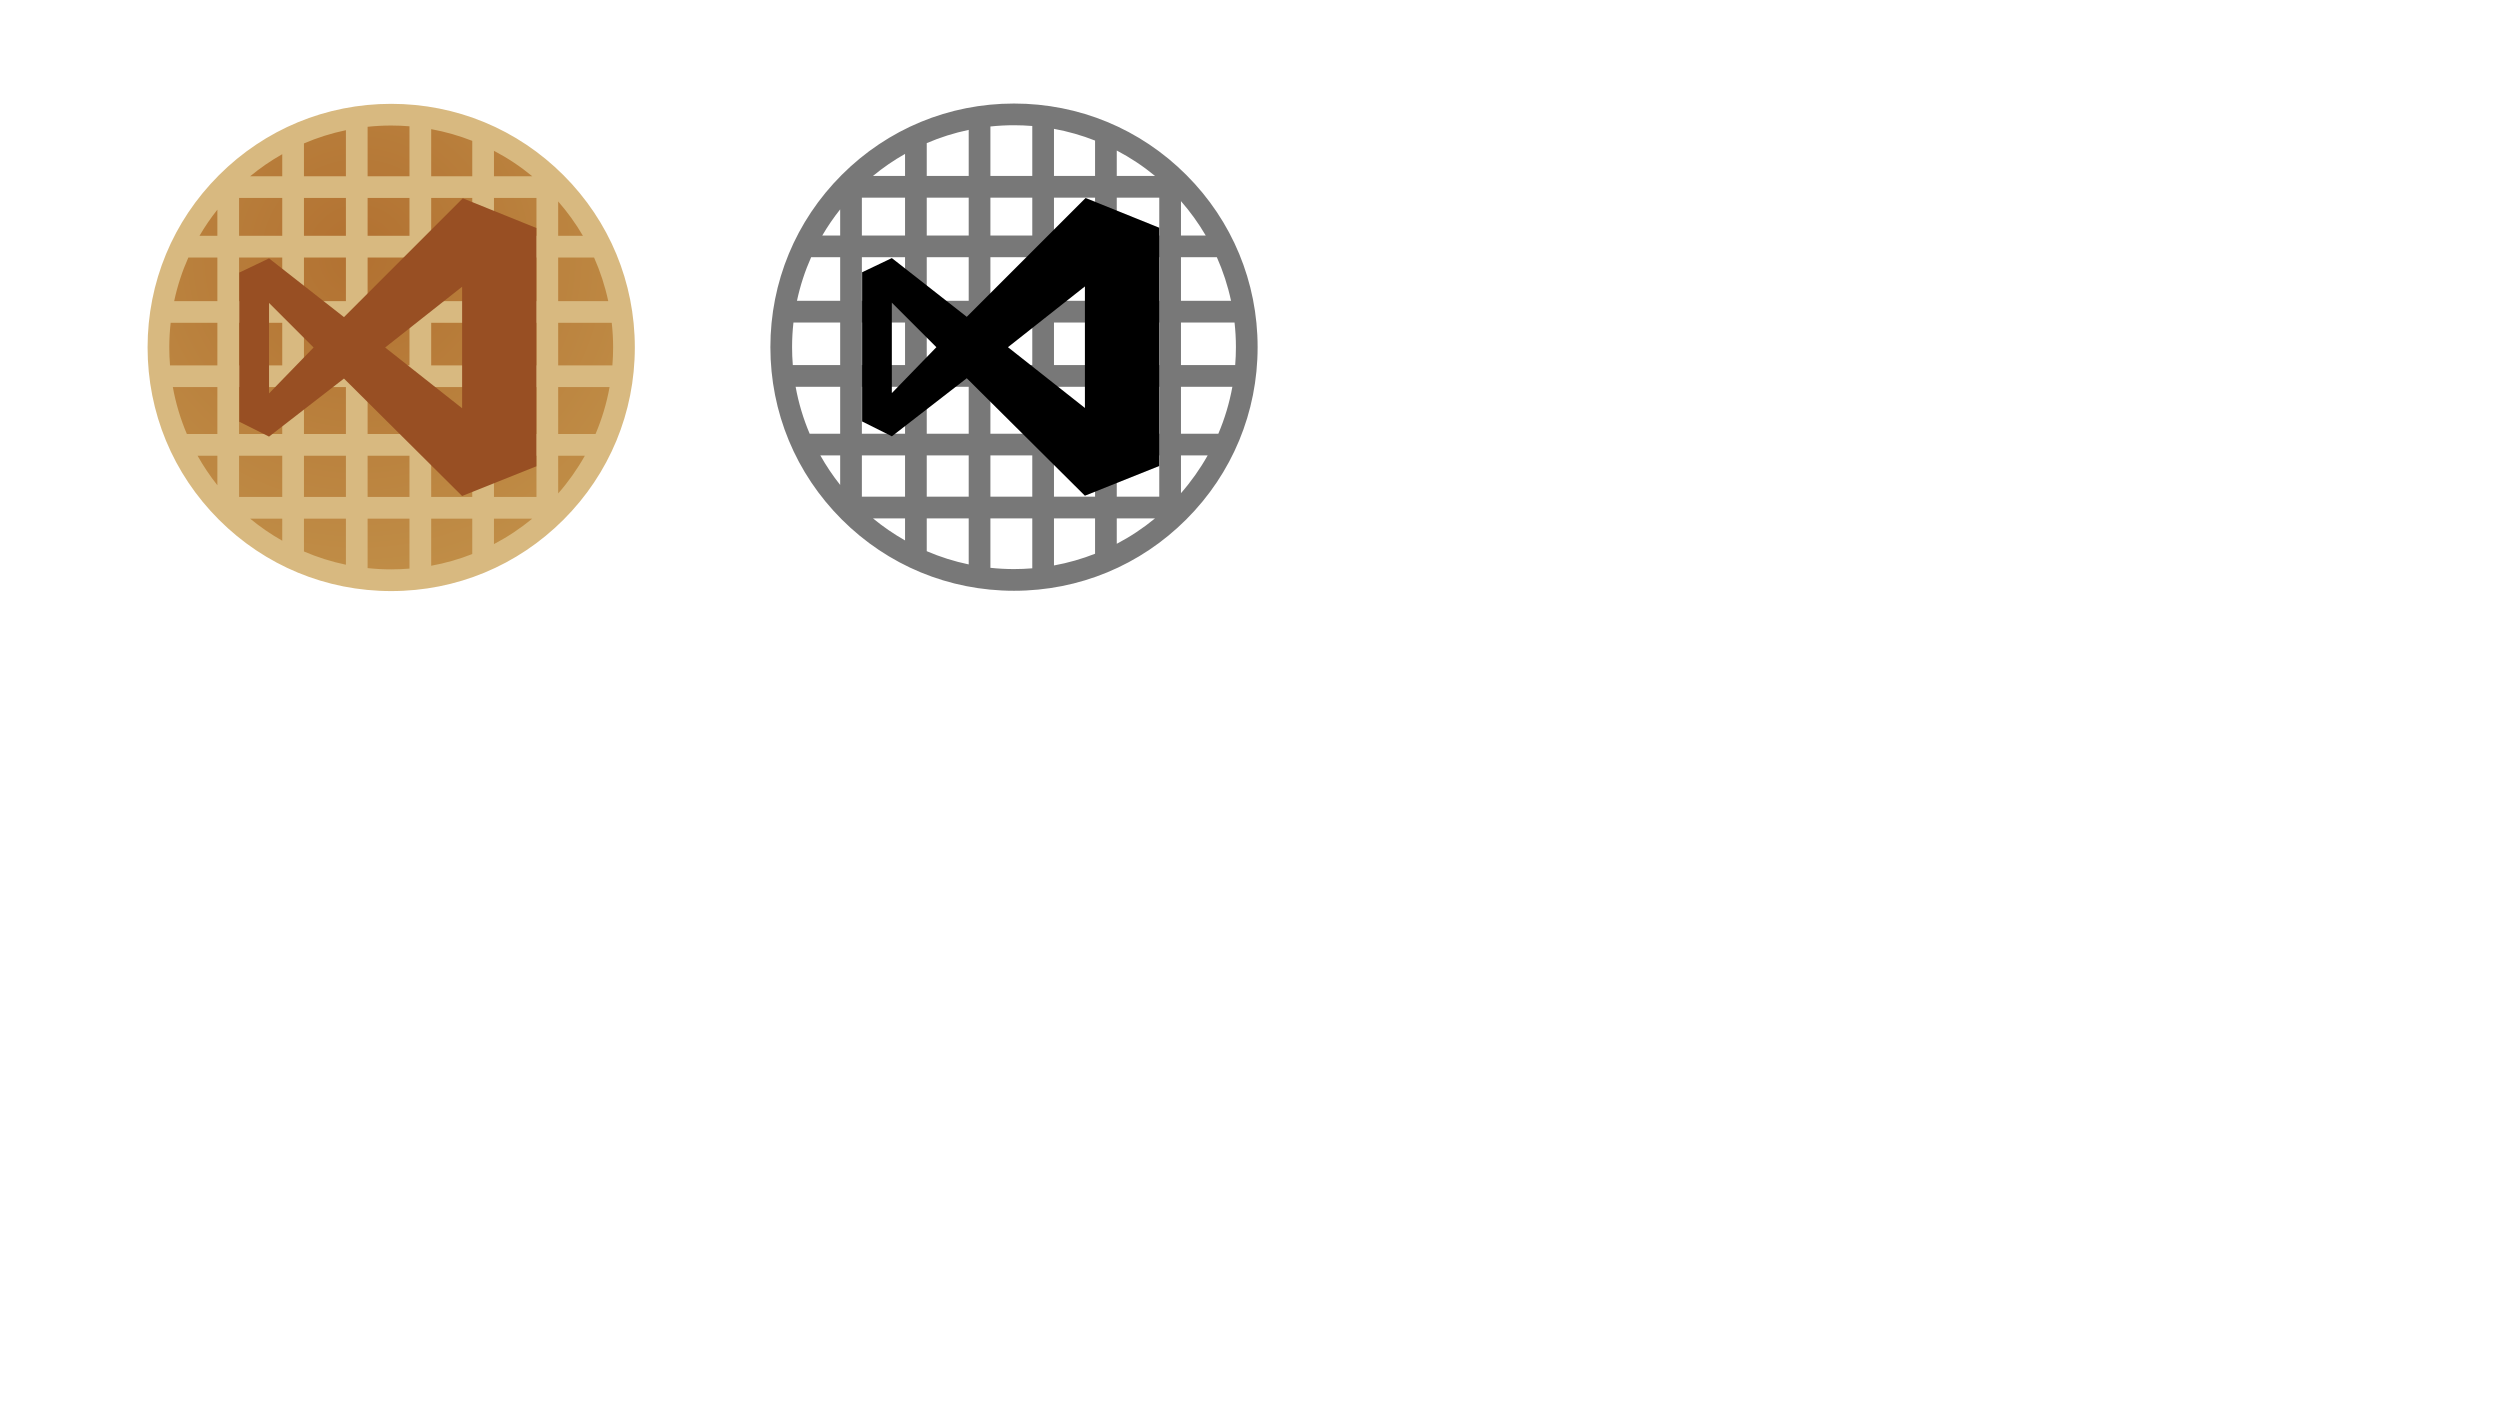
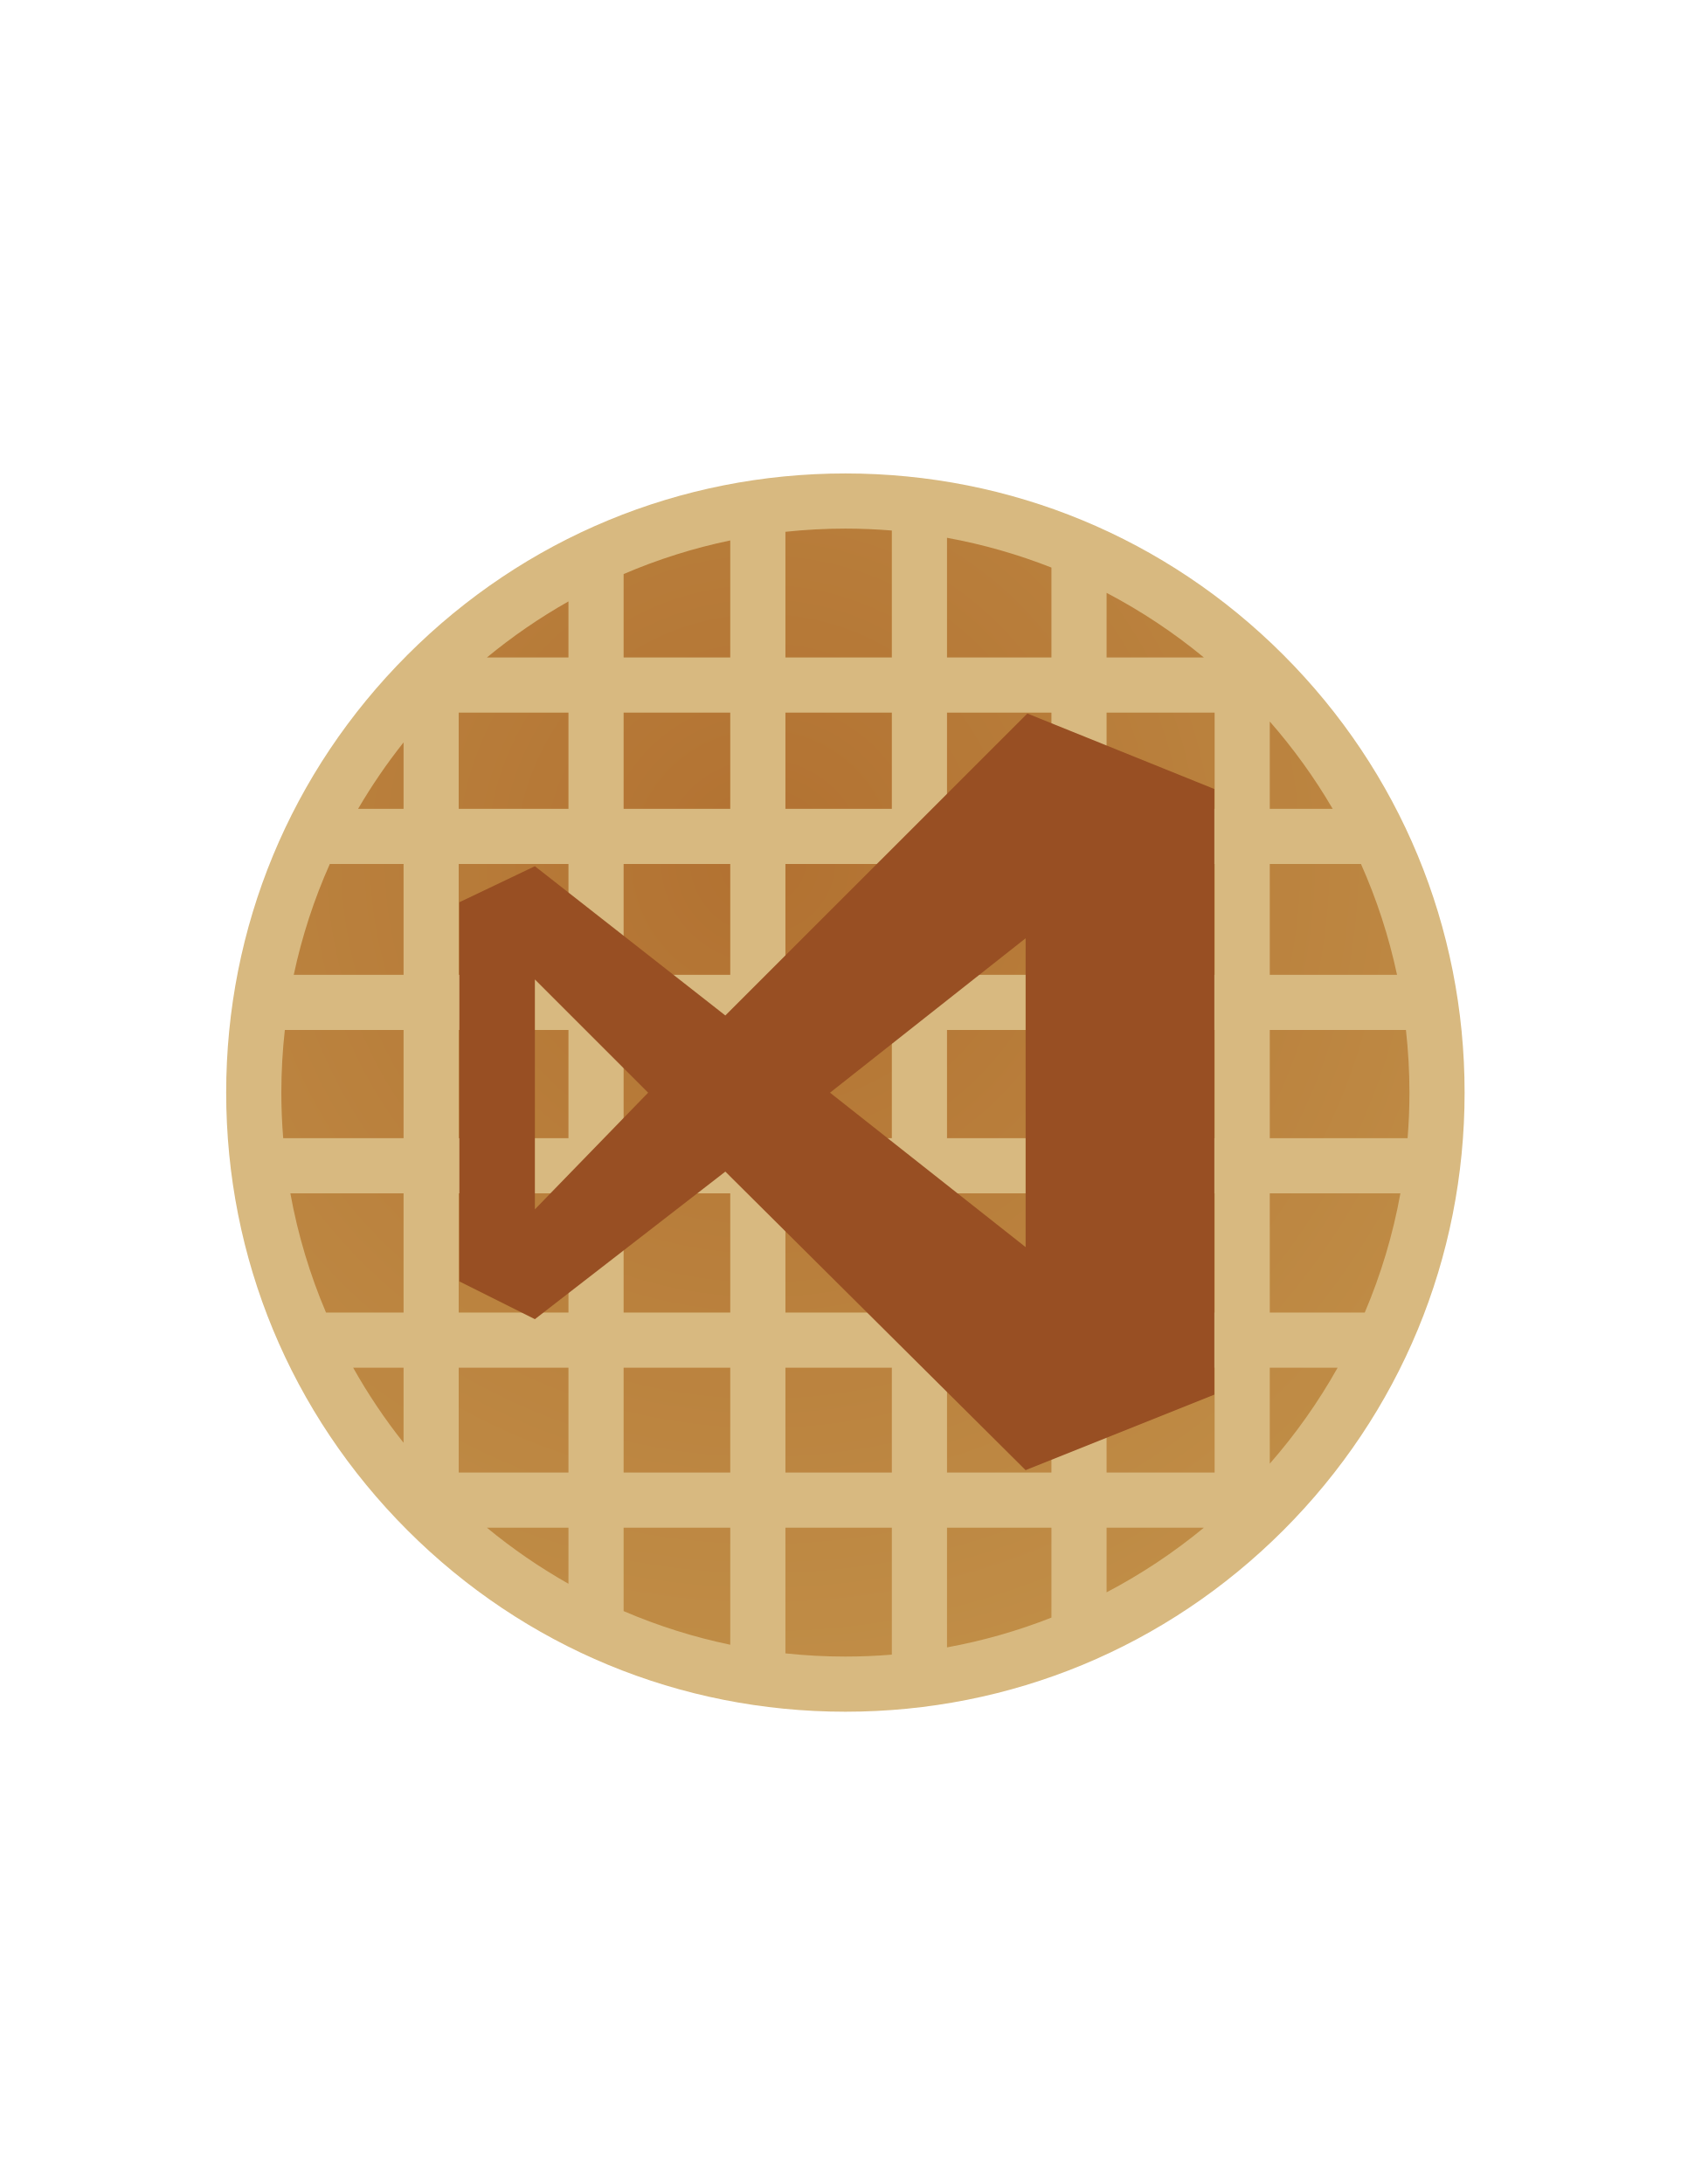
- <svg xmlns="http://www.w3.org/2000/svg" version="1.1" id="Layer_1" x="0px" y="0px" width="2304px" height="1296px" viewBox="0 0 2304 1296" enable-background="new 0 0 2304 1296" xml:space="preserve">
+ <svg xmlns="http://www.w3.org/2000/svg" version="1.1" id="Layer_1" x="0px" y="0px" width="612px" height="792px" viewBox="0 0 612 792" enable-background="new 0 0 612 792" xml:space="preserve">
  <g>
-     <radialGradient id="SVGID_1_" cx="330.534" cy="236.216" r="316.242" gradientUnits="userSpaceOnUse">
+     <radialGradient id="SVGID_1_" cx="276.534" cy="312.216" r="316.242" gradientUnits="userSpaceOnUse">
      <stop offset="0" style="stop-color:#B27131" />
      <stop offset="1" style="stop-color:#C18F48" />
    </radialGradient>
-     <circle fill="url(#SVGID_1_)" cx="360.533" cy="320.212" r="214.521" />
-     <path fill="#D8B980" d="M519.293,161.452c-42.406-42.406-98.788-65.761-158.76-65.761s-116.354,23.354-158.761,65.761   c-42.406,42.407-65.761,98.789-65.761,158.761s23.354,116.354,65.761,158.76c42.407,42.406,98.789,65.761,158.761,65.761   s116.354-23.354,158.76-65.761s65.761-98.788,65.761-158.76S561.699,203.859,519.293,161.452z M156.012,320.213   c0-7.674,0.439-15.246,1.267-22.703h43.052v39.229h-43.648C156.244,331.286,156.012,325.776,156.012,320.213z M560.556,277.51   h-46.145v-40.192h33.072C553.166,250.083,557.575,263.534,560.556,277.51z M494.411,277.51h-39.17v-40.192h39.17V277.51z    M220.33,399.978v-43.239h39.79v43.239H220.33z M260.12,419.978v38.022h-39.79v-38.022H260.12z M260.12,237.317v40.192h-39.79   v-40.192H260.12z M220.33,217.317v-34.894h39.79v34.894H220.33z M377.379,277.51h-38.59v-40.192h38.59V277.51z M397.379,237.317   h37.862v40.192h-37.862V237.317z M338.789,297.51h38.59v39.229h-38.59V297.51z M318.789,336.739H280.12V297.51h38.669V336.739z    M318.789,277.51H280.12v-40.192h38.669V277.51z M260.12,297.51v39.229h-39.79V297.51H260.12z M280.12,356.739h38.669v43.239   H280.12V356.739z M338.789,356.739h38.59v43.239h-38.59V356.739z M397.379,356.739h37.862v43.239h-37.862V356.739z    M397.379,336.739V297.51h37.862v39.229H397.379z M455.241,297.51h39.17v39.229h-39.17V297.51z M455.241,217.317v-34.894h39.17   v34.894H455.241z M455.241,162.424v-23.437c12.581,6.602,24.402,14.464,35.276,23.437H455.241z M435.241,162.424h-37.862v-43.4   c13.095,2.392,25.759,6.031,37.862,10.796V162.424z M435.241,182.424v34.894h-37.862v-34.894H435.241z M377.379,217.317h-38.59   v-34.894h38.59V217.317z M318.789,217.317H280.12v-34.894h38.669V217.317z M280.12,162.424v-30.249   c12.318-5.288,25.253-9.402,38.669-12.195v42.444H280.12z M260.12,162.424h-29.571c9.215-7.605,19.111-14.409,29.571-20.329   V162.424z M200.33,217.317h-16.488c4.929-8.432,10.442-16.482,16.488-24.093V217.317z M200.33,237.317v40.192h-39.82   c2.98-13.975,7.39-27.426,13.073-40.192H200.33z M200.33,356.739v43.239h-28.119c-5.831-13.715-10.205-28.194-12.929-43.239H200.33   z M200.33,419.978V447.2c-6.789-8.547-12.904-17.648-18.277-27.222H200.33z M260.12,478.001v20.329   c-10.46-5.92-20.356-12.724-29.571-20.329H260.12z M280.12,478.001h38.669v42.444c-13.416-2.793-26.351-6.907-38.669-12.195   V478.001z M280.12,458.001v-38.022h38.669v38.022H280.12z M338.789,419.978h38.59v38.022h-38.59V419.978z M397.379,419.978h37.862   v38.022h-37.862V419.978z M435.241,478.001v32.604c-12.103,4.766-24.768,8.404-37.862,10.796v-43.4H435.241z M455.241,478.001   h35.276c-10.874,8.974-22.695,16.836-35.276,23.437V478.001z M455.241,458.001v-38.022h39.17v38.022H455.241z M455.241,399.978   v-43.239h39.17v43.239H455.241z M514.411,356.739h47.371c-2.724,15.046-7.097,29.524-12.928,43.239h-34.443V356.739z    M514.411,336.739V297.51h49.376c0.827,7.457,1.267,15.029,1.267,22.703c0,5.564-0.232,11.074-0.67,16.526H514.411z    M537.224,217.317h-22.812v-31.674C522.977,195.425,530.624,206.028,537.224,217.317z M377.379,116.39v46.034h-38.59v-45.576   c7.147-0.759,14.4-1.157,21.744-1.157C366.206,115.691,371.822,115.934,377.379,116.39z M338.789,523.576v-45.576h38.59v46.034   c-5.557,0.455-11.173,0.698-16.846,0.698C353.189,524.733,345.936,524.335,338.789,523.576z M514.411,454.782v-34.803h24.602   C532.019,432.44,523.764,444.101,514.411,454.782z" />
-     <path fill="#984F23" d="M426.51,182.75l67.809,27.377v219.615l-68.441,27.384L317.004,348.869l-69.059,53.511l-27.377-13.688   V251.184l27.377-13.063l69.059,54.128L426.51,182.75z M247.945,279.186v83.372l41.065-42.307L247.945,279.186z M354.959,320.25   l70.926,56.003V264.247L354.959,320.25z" />
-   </g>
-   <g>
-     <path fill="#787878" d="M1093.262,161.178c-42.406-42.406-98.788-65.761-158.76-65.761s-116.354,23.354-158.761,65.761   c-42.406,42.407-65.761,98.789-65.761,158.761s23.354,116.354,65.761,158.76c42.407,42.406,98.789,65.761,158.761,65.761   s116.353-23.354,158.76-65.761s65.761-98.788,65.761-158.76S1135.669,203.584,1093.262,161.178z M729.981,319.938   c0-7.674,0.439-15.246,1.267-22.703H774.3v39.229h-43.648C730.213,331.012,729.981,325.502,729.981,319.938z M1134.525,277.235   h-46.145v-40.192h33.072C1127.135,249.809,1131.545,263.26,1134.525,277.235z M1068.381,277.235h-39.17v-40.192h39.17V277.235z    M794.3,399.704v-43.239h39.79v43.239H794.3z M834.09,419.704v38.022H794.3v-38.022H834.09z M834.09,237.043v40.192H794.3v-40.192   H834.09z M794.3,217.043v-34.894h39.79v34.894H794.3z M951.348,277.235h-38.59v-40.192h38.59V277.235z M971.348,237.043h37.862   v40.192h-37.862V237.043z M912.759,297.235h38.59v39.229h-38.59V297.235z M892.759,336.465H854.09v-39.229h38.669V336.465z    M892.759,277.235H854.09v-40.192h38.669V277.235z M834.09,297.235v39.229H794.3v-39.229H834.09z M854.09,356.465h38.669v43.239   H854.09V356.465z M912.759,356.465h38.59v43.239h-38.59V356.465z M971.348,356.465h37.862v43.239h-37.862V356.465z    M971.348,336.465v-39.229h37.862v39.229H971.348z M1029.211,297.235h39.17v39.229h-39.17V297.235z M1029.211,217.043v-34.894   h39.17v34.894H1029.211z M1029.211,162.149v-23.437c12.581,6.602,24.402,14.464,35.276,23.437H1029.211z M1009.211,162.149h-37.862   v-43.4c13.095,2.392,25.759,6.031,37.862,10.796V162.149z M1009.211,182.149v34.894h-37.862v-34.894H1009.211z M951.348,217.043   h-38.59v-34.894h38.59V217.043z M892.759,217.043H854.09v-34.894h38.669V217.043z M854.09,162.149V131.9   c12.318-5.288,25.253-9.402,38.669-12.195v42.444H854.09z M834.09,162.149h-29.571c9.215-7.605,19.111-14.409,29.571-20.329   V162.149z M774.3,217.043h-16.488c4.929-8.432,10.442-16.482,16.488-24.093V217.043z M774.3,237.043v40.192h-39.82   c2.98-13.975,7.39-27.426,13.073-40.192H774.3z M774.3,356.465v43.239h-28.119c-5.831-13.715-10.205-28.194-12.929-43.239H774.3z    M774.3,419.704v27.222c-6.789-8.547-12.904-17.648-18.277-27.222H774.3z M834.09,477.727v20.329   c-10.46-5.92-20.356-12.724-29.571-20.329H834.09z M854.09,477.727h38.669v42.444c-13.416-2.793-26.351-6.907-38.669-12.195   V477.727z M854.09,457.727v-38.022h38.669v38.022H854.09z M912.759,419.704h38.59v38.022h-38.59V419.704z M971.348,419.704h37.862   v38.022h-37.862V419.704z M1009.211,477.727v32.604c-12.103,4.766-24.768,8.404-37.862,10.796v-43.4H1009.211z M1029.211,477.727   h35.276c-10.874,8.974-22.695,16.836-35.276,23.437V477.727z M1029.211,457.727v-38.022h39.17v38.022H1029.211z M1029.211,399.704   v-43.239h39.17v43.239H1029.211z M1088.381,356.465h47.371c-2.724,15.046-7.097,29.524-12.928,43.239h-34.443V356.465z    M1088.381,336.465v-39.229h49.376c0.827,7.457,1.267,15.029,1.267,22.703c0,5.564-0.232,11.074-0.67,16.526H1088.381z    M1111.193,217.043h-22.812v-31.674C1096.946,195.151,1104.594,205.754,1111.193,217.043z M951.348,116.115v46.034h-38.59v-45.576   c7.147-0.759,14.4-1.157,21.744-1.157C940.175,115.417,945.791,115.66,951.348,116.115z M912.759,523.302v-45.576h38.59v46.034   c-5.557,0.455-11.173,0.698-16.846,0.698C927.158,524.459,919.905,524.061,912.759,523.302z M1088.381,454.508v-34.803h24.602   C1105.989,432.166,1097.733,443.827,1088.381,454.508z" />
-     <path d="M1000.479,182.476l67.809,27.377v219.615l-68.441,27.384L890.973,348.595l-69.059,53.511l-27.377-13.688V250.91   l27.377-13.063l69.059,54.128L1000.479,182.476z M821.914,278.911v83.372l41.065-42.307L821.914,278.911z M928.928,319.976   l70.926,56.003V263.973L928.928,319.976z" />
+     <circle fill="url(#SVGID_1_)" cx="306.533" cy="396.212" r="214.521" />
+     <path fill="#D8B980" d="M465.293,237.452c-42.406-42.406-98.788-65.761-158.76-65.761s-116.354,23.354-158.761,65.761   c-42.406,42.407-65.761,98.789-65.761,158.761s23.354,116.354,65.761,158.76c42.407,42.406,98.789,65.761,158.761,65.761   s116.354-23.354,158.76-65.761s65.761-98.788,65.761-158.76S507.699,279.859,465.293,237.452z M102.012,396.213   c0-7.674,0.439-15.246,1.267-22.703h43.052v39.229h-43.648C102.244,407.286,102.012,401.776,102.012,396.213z M506.556,353.51   h-46.145v-40.192h33.072C499.166,326.083,503.575,339.534,506.556,353.51z M440.411,353.51h-39.17v-40.192h39.17V353.51z    M166.33,475.978v-43.239h39.79v43.239H166.33z M206.12,495.978v38.022h-39.79v-38.022H206.12z M206.12,313.317v40.192h-39.79   v-40.192H206.12z M166.33,293.317v-34.894h39.79v34.894H166.33z M323.379,353.51h-38.59v-40.192h38.59V353.51z M343.379,313.317   h37.862v40.192h-37.862V313.317z M284.789,373.51h38.59v39.229h-38.59V373.51z M264.789,412.739H226.12V373.51h38.669V412.739z    M264.789,353.51H226.12v-40.192h38.669V353.51z M206.12,373.51v39.229h-39.79V373.51H206.12z M226.12,432.739h38.669v43.239   H226.12V432.739z M284.789,432.739h38.59v43.239h-38.59V432.739z M343.379,432.739h37.862v43.239h-37.862V432.739z    M343.379,412.739V373.51h37.862v39.229H343.379z M401.241,373.51h39.17v39.229h-39.17V373.51z M401.241,293.317v-34.894h39.17   v34.894H401.241z M401.241,238.424v-23.437c12.581,6.602,24.402,14.464,35.276,23.437H401.241z M381.241,238.424h-37.862v-43.4   c13.095,2.392,25.759,6.031,37.862,10.796V238.424z M381.241,258.424v34.894h-37.862v-34.894H381.241z M323.379,293.317h-38.59   v-34.894h38.59V293.317z M264.789,293.317H226.12v-34.894h38.669V293.317z M226.12,238.424v-30.249   c12.318-5.288,25.253-9.402,38.669-12.195v42.444H226.12z M206.12,238.424h-29.571c9.215-7.605,19.111-14.409,29.571-20.329   V238.424z M146.33,293.317h-16.488c4.929-8.432,10.442-16.482,16.488-24.093V293.317z M146.33,313.317v40.192h-39.82   c2.98-13.975,7.39-27.426,13.073-40.192H146.33z M146.33,432.739v43.239h-28.119c-5.831-13.715-10.205-28.194-12.929-43.239H146.33   z M146.33,495.978V523.2c-6.789-8.547-12.904-17.648-18.277-27.222H146.33z M206.12,554.001v20.329   c-10.46-5.92-20.356-12.724-29.571-20.329H206.12z M226.12,554.001h38.669v42.444c-13.416-2.793-26.351-6.907-38.669-12.195   V554.001z M226.12,534.001v-38.022h38.669v38.022H226.12z M284.789,495.978h38.59v38.022h-38.59V495.978z M343.379,495.978h37.862   v38.022h-37.862V495.978z M381.241,554.001v32.604c-12.103,4.766-24.768,8.404-37.862,10.796v-43.4H381.241z M401.241,554.001   h35.276c-10.874,8.974-22.695,16.836-35.276,23.437V554.001z M401.241,534.001v-38.022h39.17v38.022H401.241z M401.241,475.978   v-43.239h39.17v43.239H401.241z M460.411,432.739h47.371c-2.724,15.046-7.097,29.524-12.928,43.239h-34.443V432.739z    M460.411,412.739V373.51h49.376c0.827,7.457,1.267,15.029,1.267,22.703c0,5.564-0.232,11.074-0.67,16.526H460.411z    M483.224,293.317h-22.812v-31.674C468.977,271.425,476.624,282.028,483.224,293.317z M323.379,192.39v46.034h-38.59v-45.576   c7.147-0.759,14.4-1.157,21.744-1.157C312.206,191.691,317.822,191.934,323.379,192.39z M284.789,599.576v-45.576h38.59v46.034   c-5.557,0.455-11.173,0.698-16.846,0.698C299.189,600.733,291.936,600.335,284.789,599.576z M460.411,530.782v-34.803h24.602   C478.019,508.44,469.764,520.101,460.411,530.782z" />
+     <path fill="#984F23" d="M372.51,258.75l67.809,27.377v219.615l-68.441,27.384L263.004,424.869l-69.059,53.511l-27.377-13.688   V327.184l27.377-13.063l69.059,54.128L372.51,258.75z M193.945,355.186v83.372l41.065-42.307L193.945,355.186z M300.959,396.25   l70.926,56.003V340.247L300.959,396.25z" />
  </g>
</svg>
